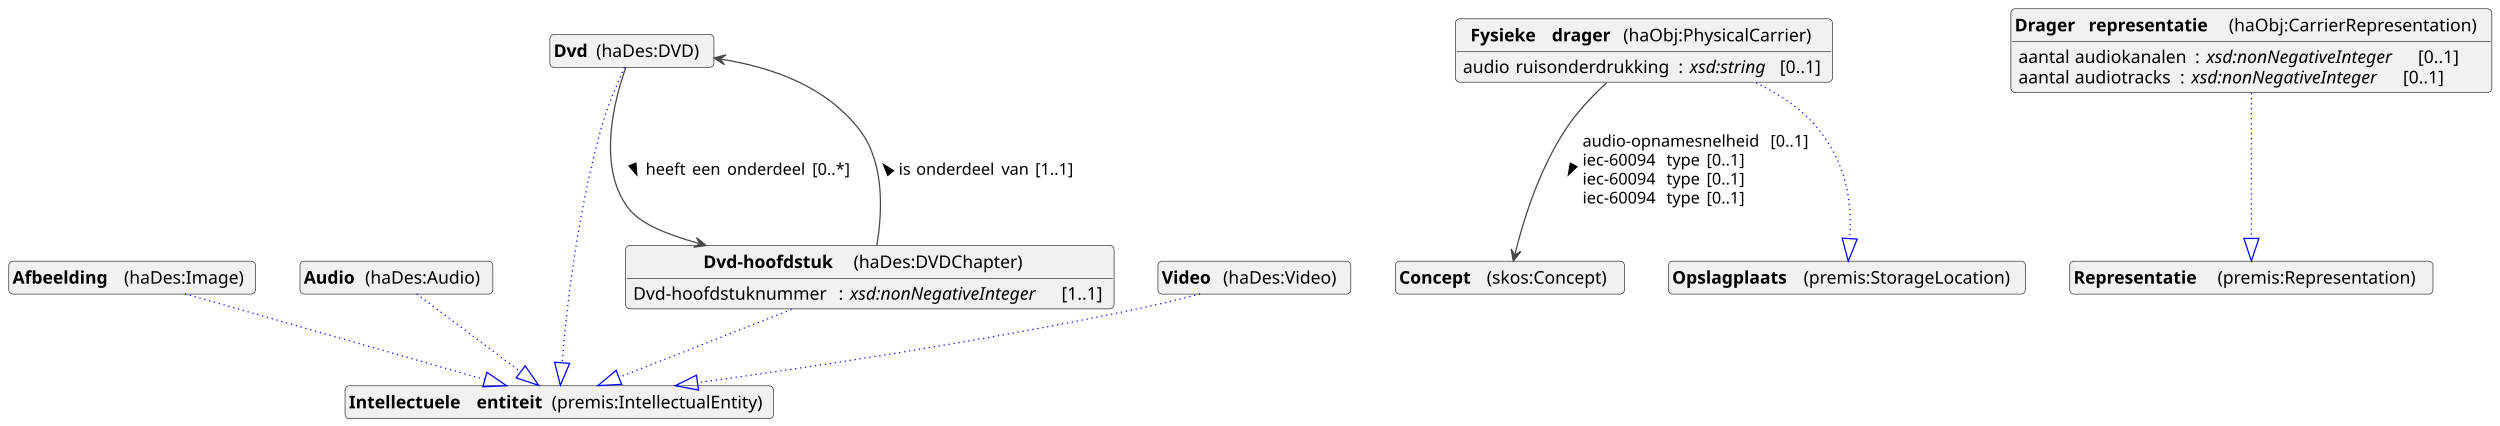
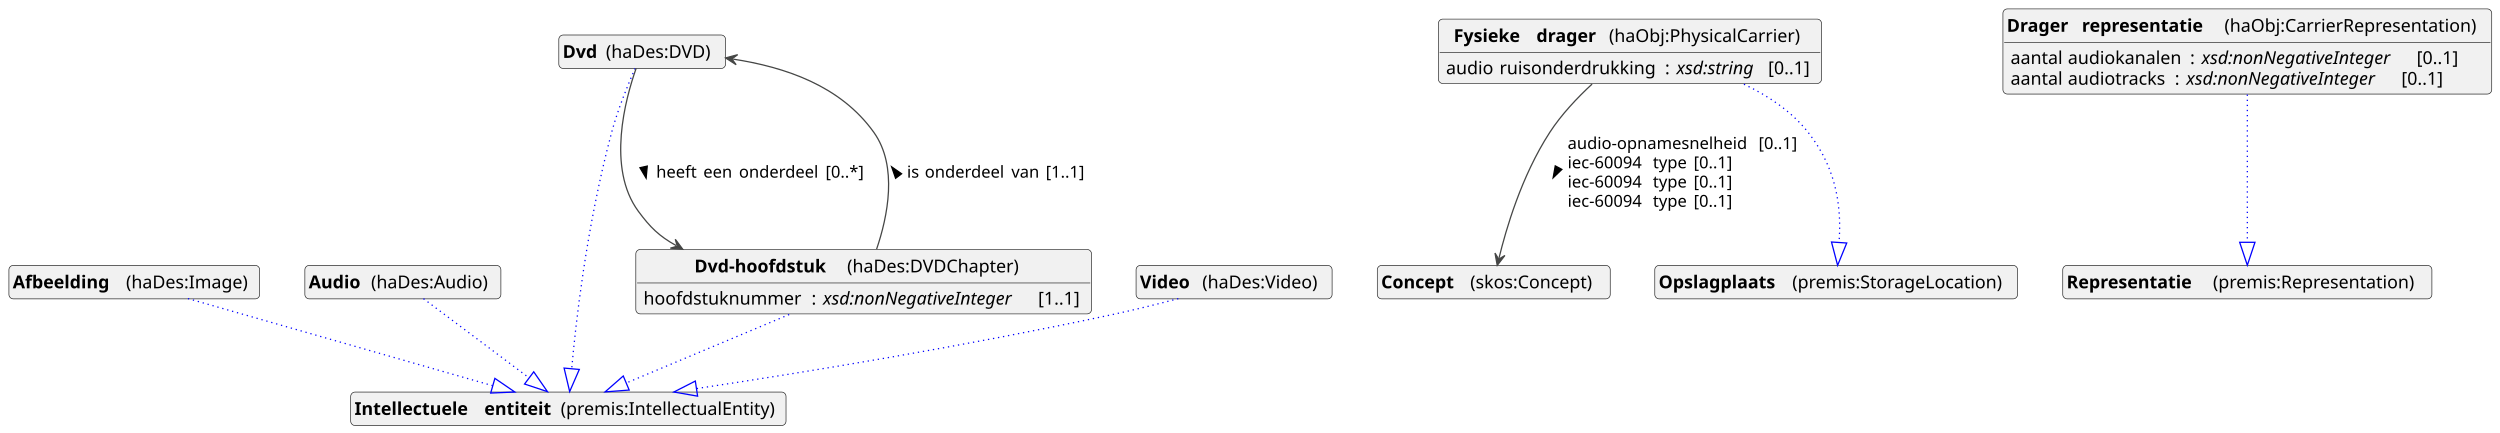
- <svg xmlns="http://www.w3.org/2000/svg" xmlns:xlink="http://www.w3.org/1999/xlink" contentStyleType="text/css" height="340px" preserveAspectRatio="none" style="width:1996px;height:340px;background:#FFFFFF;" version="1.1" viewBox="0 0 1996 340" width="1996px" zoomAndPan="magnify">
+ <svg xmlns="http://www.w3.org/2000/svg" xmlns:xlink="http://www.w3.org/1999/xlink" contentStyleType="text/css" height="340px" preserveAspectRatio="none" style="width:1964px;height:340px;background:#FFFFFF;" version="1.1" viewBox="0 0 1964 340" width="1964px" zoomAndPan="magnify">
  <defs />
  <g>
    <a href="#haDes%3AImage" target="_top" title="#haDes%3AImage" xlink:actuate="onRequest" xlink:href="#haDes%3AImage" xlink:show="new" xlink:title="#haDes%3AImage" xlink:type="simple">
      <g id="elem_haDes_Image">
        <rect codeLine="15" fill="#F1F1F1" height="26.297" id="haDes_Image" rx="3.5" ry="3.5" style="stroke:#181818;stroke-width:0.5;" width="197" x="7" y="208.5" />
        <text fill="#000000" font-family="sans-serif" font-size="14" font-weight="bold" lengthAdjust="spacing" textLength="85" x="10" y="226.495">Afbeelding</text>
        <text fill="#000000" font-family="sans-serif" font-size="14" lengthAdjust="spacing" textLength="4" x="95" y="226.495"> </text>
        <text fill="#000000" font-family="sans-serif" font-size="14" lengthAdjust="spacing" textLength="102" x="99" y="226.495">(haDes:Image)</text>
      </g>
    </a>
    <a href="#premis%3AIntellectualEntity" target="_top" title="#premis%3AIntellectualEntity" xlink:actuate="onRequest" xlink:href="#premis%3AIntellectualEntity" xlink:show="new" xlink:title="#premis%3AIntellectualEntity" xlink:type="simple">
      <g id="elem_premis_IntellectualEntity">
        <rect codeLine="29" fill="#F1F1F1" height="26.297" id="premis_IntellectualEntity" rx="3.5" ry="3.5" style="stroke:#181818;stroke-width:0.5;" width="342" x="275.5" y="308" />
        <text fill="#000000" font-family="sans-serif" font-size="14" font-weight="bold" lengthAdjust="spacing" textLength="97" x="278.5" y="325.995">Intellectuele</text>
        <text fill="#000000" font-family="sans-serif" font-size="14" font-weight="bold" lengthAdjust="spacing" textLength="5" x="375.5" y="325.995"> </text>
        <text fill="#000000" font-family="sans-serif" font-size="14" font-weight="bold" lengthAdjust="spacing" textLength="56" x="380.5" y="325.995">entiteit</text>
        <text fill="#000000" font-family="sans-serif" font-size="14" lengthAdjust="spacing" textLength="4" x="436.5" y="325.995"> </text>
        <text fill="#000000" font-family="sans-serif" font-size="14" lengthAdjust="spacing" textLength="174" x="440.5" y="325.995">(premis:IntellectualEntity)</text>
      </g>
    </a>
    <a href="#haDes%3AAudio" target="_top" title="#haDes%3AAudio" xlink:actuate="onRequest" xlink:href="#haDes%3AAudio" xlink:show="new" xlink:title="#haDes%3AAudio" xlink:type="simple">
      <g id="elem_haDes_Audio">
        <rect codeLine="17" fill="#F1F1F1" height="26.297" id="haDes_Audio" rx="3.5" ry="3.5" style="stroke:#181818;stroke-width:0.5;" width="154" x="239.5" y="208.5" />
        <text fill="#000000" font-family="sans-serif" font-size="14" font-weight="bold" lengthAdjust="spacing" textLength="45" x="242.5" y="226.495">Audio</text>
        <text fill="#000000" font-family="sans-serif" font-size="14" lengthAdjust="spacing" textLength="4" x="287.5" y="226.495"> </text>
        <text fill="#000000" font-family="sans-serif" font-size="14" lengthAdjust="spacing" textLength="99" x="291.5" y="226.495">(haDes:Audio)</text>
      </g>
    </a>
    <a href="../../terms/nl#skos%3AConcept" target="_top" title="../../terms/nl#skos%3AConcept" xlink:actuate="onRequest" xlink:href="../../terms/nl#skos%3AConcept" xlink:show="new" xlink:title="../../terms/nl#skos%3AConcept" xlink:type="simple">
      <g id="elem_skos_Concept">
-         <rect codeLine="19" fill="#F1F1F1" height="26.297" id="skos_Concept" rx="3.5" ry="3.5" style="stroke:#181818;stroke-width:0.5;" width="183" x="1114" y="208.5" />
-         <text fill="#000000" font-family="sans-serif" font-size="14" font-weight="bold" lengthAdjust="spacing" textLength="66" x="1117" y="226.495">Concept</text>
-         <text fill="#000000" font-family="sans-serif" font-size="14" lengthAdjust="spacing" textLength="4" x="1183" y="226.495"> </text>
-         <text fill="#000000" font-family="sans-serif" font-size="14" lengthAdjust="spacing" textLength="107" x="1187" y="226.495">(skos:Concept)</text>
+         <rect codeLine="19" fill="#F1F1F1" height="26.297" id="skos_Concept" rx="3.5" ry="3.5" style="stroke:#181818;stroke-width:0.5;" width="183" x="1082" y="208.5" />
+         <text fill="#000000" font-family="sans-serif" font-size="14" font-weight="bold" lengthAdjust="spacing" textLength="66" x="1085" y="226.495">Concept</text>
+         <text fill="#000000" font-family="sans-serif" font-size="14" lengthAdjust="spacing" textLength="4" x="1151" y="226.495"> </text>
+         <text fill="#000000" font-family="sans-serif" font-size="14" lengthAdjust="spacing" textLength="107" x="1155" y="226.495">(skos:Concept)</text>
      </g>
    </a>
    <a href="#haObj%3ACarrierRepresentation" target="_top" title="#haObj%3ACarrierRepresentation" xlink:actuate="onRequest" xlink:href="#haObj%3ACarrierRepresentation" xlink:show="new" xlink:title="#haObj%3ACarrierRepresentation" xlink:type="simple">
      <g id="elem_haObj_CarrierRepresentation">
-         <rect codeLine="20" fill="#F1F1F1" height="66.891" id="haObj_CarrierRepresentation" rx="3.5" ry="3.5" style="stroke:#181818;stroke-width:0.5;" width="384" x="1605.5" y="7" />
-         <text fill="#000000" font-family="sans-serif" font-size="14" font-weight="bold" lengthAdjust="spacing" textLength="54" x="1608.5" y="24.995">Drager</text>
-         <text fill="#000000" font-family="sans-serif" font-size="14" font-weight="bold" lengthAdjust="spacing" textLength="5" x="1662.5" y="24.995"> </text>
-         <text fill="#000000" font-family="sans-serif" font-size="14" font-weight="bold" lengthAdjust="spacing" textLength="108" x="1667.5" y="24.995">representatie</text>
-         <text fill="#000000" font-family="sans-serif" font-size="14" lengthAdjust="spacing" textLength="4" x="1775.5" y="24.995"> </text>
-         <text fill="#000000" font-family="sans-serif" font-size="14" lengthAdjust="spacing" textLength="207" x="1779.5" y="24.995">(haObj:CarrierRepresentation)</text>
-         <line style="stroke:#181818;stroke-width:0.5;" x1="1606.5" x2="1988.5" y1="33.297" y2="33.297" />
-         <text fill="#000000" font-family="sans-serif" font-size="14" lengthAdjust="spacing" textLength="41" x="1611.5" y="50.292">aantal</text>
-         <text fill="#000000" font-family="sans-serif" font-size="14" lengthAdjust="spacing" textLength="4" x="1652.5" y="50.292"> </text>
-         <text fill="#000000" font-family="sans-serif" font-size="14" lengthAdjust="spacing" textLength="92" x="1656.5" y="50.292">audiokanalen</text>
-         <text fill="#000000" font-family="sans-serif" font-size="14" lengthAdjust="spacing" textLength="4" x="1748.5" y="50.292"> </text>
-         <text fill="#000000" font-family="sans-serif" font-size="14" lengthAdjust="spacing" textLength="5" x="1752.5" y="50.292">:</text>
-         <text fill="#000000" font-family="sans-serif" font-size="14" lengthAdjust="spacing" textLength="4" x="1757.5" y="50.292"> </text>
-         <text fill="#000000" font-family="sans-serif" font-size="14" font-style="italic" lengthAdjust="spacing" textLength="165" x="1761.5" y="50.292">xsd:nonNegativeInteger</text>
-         <text fill="#000000" font-family="sans-serif" font-size="14" lengthAdjust="spacing" textLength="4" x="1926.5" y="50.292"> </text>
-         <text fill="#000000" font-family="sans-serif" font-size="14" lengthAdjust="spacing" textLength="36" x="1930.5" y="50.292">[0..1]</text>
-         <text fill="#000000" font-family="sans-serif" font-size="14" lengthAdjust="spacing" textLength="41" x="1611.5" y="66.589">aantal</text>
-         <text fill="#000000" font-family="sans-serif" font-size="14" lengthAdjust="spacing" textLength="4" x="1652.5" y="66.589"> </text>
-         <text fill="#000000" font-family="sans-serif" font-size="14" lengthAdjust="spacing" textLength="80" x="1656.5" y="66.589">audiotracks</text>
-         <text fill="#000000" font-family="sans-serif" font-size="14" lengthAdjust="spacing" textLength="4" x="1736.5" y="66.589"> </text>
-         <text fill="#000000" font-family="sans-serif" font-size="14" lengthAdjust="spacing" textLength="5" x="1740.5" y="66.589">:</text>
-         <text fill="#000000" font-family="sans-serif" font-size="14" lengthAdjust="spacing" textLength="4" x="1745.5" y="66.589"> </text>
-         <text fill="#000000" font-family="sans-serif" font-size="14" font-style="italic" lengthAdjust="spacing" textLength="165" x="1749.5" y="66.589">xsd:nonNegativeInteger</text>
-         <text fill="#000000" font-family="sans-serif" font-size="14" lengthAdjust="spacing" textLength="4" x="1914.5" y="66.589"> </text>
-         <text fill="#000000" font-family="sans-serif" font-size="14" lengthAdjust="spacing" textLength="36" x="1918.5" y="66.589">[0..1]</text>
+         <rect codeLine="20" fill="#F1F1F1" height="66.891" id="haObj_CarrierRepresentation" rx="3.5" ry="3.5" style="stroke:#181818;stroke-width:0.5;" width="384" x="1573.5" y="7" />
+         <text fill="#000000" font-family="sans-serif" font-size="14" font-weight="bold" lengthAdjust="spacing" textLength="54" x="1576.5" y="24.995">Drager</text>
+         <text fill="#000000" font-family="sans-serif" font-size="14" font-weight="bold" lengthAdjust="spacing" textLength="5" x="1630.5" y="24.995"> </text>
+         <text fill="#000000" font-family="sans-serif" font-size="14" font-weight="bold" lengthAdjust="spacing" textLength="108" x="1635.5" y="24.995">representatie</text>
+         <text fill="#000000" font-family="sans-serif" font-size="14" lengthAdjust="spacing" textLength="4" x="1743.5" y="24.995"> </text>
+         <text fill="#000000" font-family="sans-serif" font-size="14" lengthAdjust="spacing" textLength="207" x="1747.5" y="24.995">(haObj:CarrierRepresentation)</text>
+         <line style="stroke:#181818;stroke-width:0.5;" x1="1574.5" x2="1956.5" y1="33.297" y2="33.297" />
+         <text fill="#000000" font-family="sans-serif" font-size="14" lengthAdjust="spacing" textLength="41" x="1579.5" y="50.292">aantal</text>
+         <text fill="#000000" font-family="sans-serif" font-size="14" lengthAdjust="spacing" textLength="4" x="1620.5" y="50.292"> </text>
+         <text fill="#000000" font-family="sans-serif" font-size="14" lengthAdjust="spacing" textLength="92" x="1624.5" y="50.292">audiokanalen</text>
+         <text fill="#000000" font-family="sans-serif" font-size="14" lengthAdjust="spacing" textLength="4" x="1716.5" y="50.292"> </text>
+         <text fill="#000000" font-family="sans-serif" font-size="14" lengthAdjust="spacing" textLength="5" x="1720.5" y="50.292">:</text>
+         <text fill="#000000" font-family="sans-serif" font-size="14" lengthAdjust="spacing" textLength="4" x="1725.5" y="50.292"> </text>
+         <text fill="#000000" font-family="sans-serif" font-size="14" font-style="italic" lengthAdjust="spacing" textLength="165" x="1729.5" y="50.292">xsd:nonNegativeInteger</text>
+         <text fill="#000000" font-family="sans-serif" font-size="14" lengthAdjust="spacing" textLength="4" x="1894.5" y="50.292"> </text>
+         <text fill="#000000" font-family="sans-serif" font-size="14" lengthAdjust="spacing" textLength="36" x="1898.5" y="50.292">[0..1]</text>
+         <text fill="#000000" font-family="sans-serif" font-size="14" lengthAdjust="spacing" textLength="41" x="1579.5" y="66.589">aantal</text>
+         <text fill="#000000" font-family="sans-serif" font-size="14" lengthAdjust="spacing" textLength="4" x="1620.5" y="66.589"> </text>
+         <text fill="#000000" font-family="sans-serif" font-size="14" lengthAdjust="spacing" textLength="80" x="1624.5" y="66.589">audiotracks</text>
+         <text fill="#000000" font-family="sans-serif" font-size="14" lengthAdjust="spacing" textLength="4" x="1704.5" y="66.589"> </text>
+         <text fill="#000000" font-family="sans-serif" font-size="14" lengthAdjust="spacing" textLength="5" x="1708.5" y="66.589">:</text>
+         <text fill="#000000" font-family="sans-serif" font-size="14" lengthAdjust="spacing" textLength="4" x="1713.5" y="66.589"> </text>
+         <text fill="#000000" font-family="sans-serif" font-size="14" font-style="italic" lengthAdjust="spacing" textLength="165" x="1717.5" y="66.589">xsd:nonNegativeInteger</text>
+         <text fill="#000000" font-family="sans-serif" font-size="14" lengthAdjust="spacing" textLength="4" x="1882.5" y="66.589"> </text>
+         <text fill="#000000" font-family="sans-serif" font-size="14" lengthAdjust="spacing" textLength="36" x="1886.5" y="66.589">[0..1]</text>
      </g>
    </a>
    <a href="#premis%3ARepresentation" target="_top" title="#premis%3ARepresentation" xlink:actuate="onRequest" xlink:href="#premis%3ARepresentation" xlink:show="new" xlink:title="#premis%3ARepresentation" xlink:type="simple">
      <g id="elem_premis_Representation">
-         <rect codeLine="21" fill="#F1F1F1" height="26.297" id="premis_Representation" rx="3.5" ry="3.5" style="stroke:#181818;stroke-width:0.5;" width="290" x="1652.5" y="208.5" />
-         <text fill="#000000" font-family="sans-serif" font-size="14" font-weight="bold" lengthAdjust="spacing" textLength="111" x="1655.5" y="226.495">Representatie</text>
-         <text fill="#000000" font-family="sans-serif" font-size="14" lengthAdjust="spacing" textLength="4" x="1766.5" y="226.495"> </text>
-         <text fill="#000000" font-family="sans-serif" font-size="14" lengthAdjust="spacing" textLength="169" x="1770.5" y="226.495">(premis:Representation)</text>
+         <rect codeLine="21" fill="#F1F1F1" height="26.297" id="premis_Representation" rx="3.5" ry="3.5" style="stroke:#181818;stroke-width:0.5;" width="290" x="1620.5" y="208.5" />
+         <text fill="#000000" font-family="sans-serif" font-size="14" font-weight="bold" lengthAdjust="spacing" textLength="111" x="1623.5" y="226.495">Representatie</text>
+         <text fill="#000000" font-family="sans-serif" font-size="14" lengthAdjust="spacing" textLength="4" x="1734.5" y="226.495"> </text>
+         <text fill="#000000" font-family="sans-serif" font-size="14" lengthAdjust="spacing" textLength="169" x="1738.5" y="226.495">(premis:Representation)</text>
      </g>
    </a>
    <a href="#haDes%3ADVD" target="_top" title="#haDes%3ADVD" xlink:actuate="onRequest" xlink:href="#haDes%3ADVD" xlink:show="new" xlink:title="#haDes%3ADVD" xlink:type="simple">
      <g id="elem_haDes_DVD">
        <rect codeLine="22" fill="#F1F1F1" height="26.297" id="haDes_DVD" rx="3.5" ry="3.5" style="stroke:#181818;stroke-width:0.5;" width="131" x="439" y="27.5" />
        <text fill="#000000" font-family="sans-serif" font-size="14" font-weight="bold" lengthAdjust="spacing" textLength="30" x="442" y="45.495">Dvd</text>
        <text fill="#000000" font-family="sans-serif" font-size="14" lengthAdjust="spacing" textLength="4" x="472" y="45.495"> </text>
        <text fill="#000000" font-family="sans-serif" font-size="14" lengthAdjust="spacing" textLength="91" x="476" y="45.495">(haDes:DVD)</text>
      </g>
    </a>
    <a href="#haDes%3ADVDChapter" target="_top" title="#haDes%3ADVDChapter" xlink:actuate="onRequest" xlink:href="#haDes%3ADVDChapter" xlink:show="new" xlink:title="#haDes%3ADVDChapter" xlink:type="simple">
      <g id="elem_haDes_DVDChapter">
-         <rect codeLine="24" fill="#F1F1F1" height="50.594" id="haDes_DVDChapter" rx="3.5" ry="3.5" style="stroke:#181818;stroke-width:0.5;" width="390" x="499.5" y="196" />
-         <text fill="#000000" font-family="sans-serif" font-size="14" font-weight="bold" lengthAdjust="spacing" textLength="116" x="561.5" y="213.995">Dvd-hoofdstuk</text>
-         <text fill="#000000" font-family="sans-serif" font-size="14" lengthAdjust="spacing" textLength="4" x="677.5" y="213.995"> </text>
-         <text fill="#000000" font-family="sans-serif" font-size="14" lengthAdjust="spacing" textLength="146" x="681.5" y="213.995">(haDes:DVDChapter)</text>
-         <line style="stroke:#181818;stroke-width:0.5;" x1="500.5" x2="888.5" y1="222.297" y2="222.297" />
-         <text fill="#000000" font-family="sans-serif" font-size="14" lengthAdjust="spacing" textLength="160" x="505.5" y="239.292">Dvd-hoofdstuknummer</text>
-         <text fill="#000000" font-family="sans-serif" font-size="14" lengthAdjust="spacing" textLength="4" x="665.5" y="239.292"> </text>
-         <text fill="#000000" font-family="sans-serif" font-size="14" lengthAdjust="spacing" textLength="5" x="669.5" y="239.292">:</text>
-         <text fill="#000000" font-family="sans-serif" font-size="14" lengthAdjust="spacing" textLength="4" x="674.5" y="239.292"> </text>
-         <text fill="#000000" font-family="sans-serif" font-size="14" font-style="italic" lengthAdjust="spacing" textLength="165" x="678.5" y="239.292">xsd:nonNegativeInteger</text>
-         <text fill="#000000" font-family="sans-serif" font-size="14" lengthAdjust="spacing" textLength="4" x="843.5" y="239.292"> </text>
-         <text fill="#000000" font-family="sans-serif" font-size="14" lengthAdjust="spacing" textLength="36" x="847.5" y="239.292">[1..1]</text>
+         <rect codeLine="24" fill="#F1F1F1" height="50.594" id="haDes_DVDChapter" rx="3.5" ry="3.5" style="stroke:#181818;stroke-width:0.5;" width="358" x="499.5" y="196" />
+         <text fill="#000000" font-family="sans-serif" font-size="14" font-weight="bold" lengthAdjust="spacing" textLength="116" x="545.5" y="213.995">Dvd-hoofdstuk</text>
+         <text fill="#000000" font-family="sans-serif" font-size="14" lengthAdjust="spacing" textLength="4" x="661.5" y="213.995"> </text>
+         <text fill="#000000" font-family="sans-serif" font-size="14" lengthAdjust="spacing" textLength="146" x="665.5" y="213.995">(haDes:DVDChapter)</text>
+         <line style="stroke:#181818;stroke-width:0.5;" x1="500.5" x2="856.5" y1="222.297" y2="222.297" />
+         <text fill="#000000" font-family="sans-serif" font-size="14" lengthAdjust="spacing" textLength="128" x="505.5" y="239.292">hoofdstuknummer</text>
+         <text fill="#000000" font-family="sans-serif" font-size="14" lengthAdjust="spacing" textLength="4" x="633.5" y="239.292"> </text>
+         <text fill="#000000" font-family="sans-serif" font-size="14" lengthAdjust="spacing" textLength="5" x="637.5" y="239.292">:</text>
+         <text fill="#000000" font-family="sans-serif" font-size="14" lengthAdjust="spacing" textLength="4" x="642.5" y="239.292"> </text>
+         <text fill="#000000" font-family="sans-serif" font-size="14" font-style="italic" lengthAdjust="spacing" textLength="165" x="646.5" y="239.292">xsd:nonNegativeInteger</text>
+         <text fill="#000000" font-family="sans-serif" font-size="14" lengthAdjust="spacing" textLength="4" x="811.5" y="239.292"> </text>
+         <text fill="#000000" font-family="sans-serif" font-size="14" lengthAdjust="spacing" textLength="36" x="815.5" y="239.292">[1..1]</text>
      </g>
    </a>
    <a href="#haObj%3APhysicalCarrier" target="_top" title="#haObj%3APhysicalCarrier" xlink:actuate="onRequest" xlink:href="#haObj%3APhysicalCarrier" xlink:show="new" xlink:title="#haObj%3APhysicalCarrier" xlink:type="simple">
      <g id="elem_haObj_PhysicalCarrier">
-         <rect codeLine="26" fill="#F1F1F1" height="50.594" id="haObj_PhysicalCarrier" rx="3.5" ry="3.5" style="stroke:#181818;stroke-width:0.5;" width="301" x="1162" y="15" />
-         <text fill="#000000" font-family="sans-serif" font-size="14" font-weight="bold" lengthAdjust="spacing" textLength="60" x="1174" y="32.995">Fysieke</text>
-         <text fill="#000000" font-family="sans-serif" font-size="14" font-weight="bold" lengthAdjust="spacing" textLength="5" x="1234" y="32.995"> </text>
-         <text fill="#000000" font-family="sans-serif" font-size="14" font-weight="bold" lengthAdjust="spacing" textLength="53" x="1239" y="32.995">drager</text>
-         <text fill="#000000" font-family="sans-serif" font-size="14" lengthAdjust="spacing" textLength="4" x="1292" y="32.995"> </text>
-         <text fill="#000000" font-family="sans-serif" font-size="14" lengthAdjust="spacing" textLength="155" x="1296" y="32.995">(haObj:PhysicalCarrier)</text>
-         <line style="stroke:#181818;stroke-width:0.5;" x1="1163" x2="1462" y1="41.297" y2="41.297" />
-         <text fill="#000000" font-family="sans-serif" font-size="14" lengthAdjust="spacing" textLength="38" x="1168" y="58.292">audio</text>
-         <text fill="#000000" font-family="sans-serif" font-size="14" lengthAdjust="spacing" textLength="4" x="1206" y="58.292"> </text>
-         <text fill="#000000" font-family="sans-serif" font-size="14" lengthAdjust="spacing" textLength="126" x="1210" y="58.292">ruisonderdrukking</text>
-         <text fill="#000000" font-family="sans-serif" font-size="14" lengthAdjust="spacing" textLength="4" x="1336" y="58.292"> </text>
-         <text fill="#000000" font-family="sans-serif" font-size="14" lengthAdjust="spacing" textLength="5" x="1340" y="58.292">:</text>
-         <text fill="#000000" font-family="sans-serif" font-size="14" lengthAdjust="spacing" textLength="4" x="1345" y="58.292"> </text>
-         <text fill="#000000" font-family="sans-serif" font-size="14" font-style="italic" lengthAdjust="spacing" textLength="68" x="1349" y="58.292">xsd:string</text>
-         <text fill="#000000" font-family="sans-serif" font-size="14" lengthAdjust="spacing" textLength="4" x="1417" y="58.292"> </text>
-         <text fill="#000000" font-family="sans-serif" font-size="14" lengthAdjust="spacing" textLength="36" x="1421" y="58.292">[0..1]</text>
+         <rect codeLine="26" fill="#F1F1F1" height="50.594" id="haObj_PhysicalCarrier" rx="3.5" ry="3.5" style="stroke:#181818;stroke-width:0.5;" width="301" x="1130" y="15" />
+         <text fill="#000000" font-family="sans-serif" font-size="14" font-weight="bold" lengthAdjust="spacing" textLength="60" x="1142" y="32.995">Fysieke</text>
+         <text fill="#000000" font-family="sans-serif" font-size="14" font-weight="bold" lengthAdjust="spacing" textLength="5" x="1202" y="32.995"> </text>
+         <text fill="#000000" font-family="sans-serif" font-size="14" font-weight="bold" lengthAdjust="spacing" textLength="53" x="1207" y="32.995">drager</text>
+         <text fill="#000000" font-family="sans-serif" font-size="14" lengthAdjust="spacing" textLength="4" x="1260" y="32.995"> </text>
+         <text fill="#000000" font-family="sans-serif" font-size="14" lengthAdjust="spacing" textLength="155" x="1264" y="32.995">(haObj:PhysicalCarrier)</text>
+         <line style="stroke:#181818;stroke-width:0.5;" x1="1131" x2="1430" y1="41.297" y2="41.297" />
+         <text fill="#000000" font-family="sans-serif" font-size="14" lengthAdjust="spacing" textLength="38" x="1136" y="58.292">audio</text>
+         <text fill="#000000" font-family="sans-serif" font-size="14" lengthAdjust="spacing" textLength="4" x="1174" y="58.292"> </text>
+         <text fill="#000000" font-family="sans-serif" font-size="14" lengthAdjust="spacing" textLength="126" x="1178" y="58.292">ruisonderdrukking</text>
+         <text fill="#000000" font-family="sans-serif" font-size="14" lengthAdjust="spacing" textLength="4" x="1304" y="58.292"> </text>
+         <text fill="#000000" font-family="sans-serif" font-size="14" lengthAdjust="spacing" textLength="5" x="1308" y="58.292">:</text>
+         <text fill="#000000" font-family="sans-serif" font-size="14" lengthAdjust="spacing" textLength="4" x="1313" y="58.292"> </text>
+         <text fill="#000000" font-family="sans-serif" font-size="14" font-style="italic" lengthAdjust="spacing" textLength="68" x="1317" y="58.292">xsd:string</text>
+         <text fill="#000000" font-family="sans-serif" font-size="14" lengthAdjust="spacing" textLength="4" x="1385" y="58.292"> </text>
+         <text fill="#000000" font-family="sans-serif" font-size="14" lengthAdjust="spacing" textLength="36" x="1389" y="58.292">[0..1]</text>
      </g>
    </a>
    <a href="#premis%3AStorageLocation" target="_top" title="#premis%3AStorageLocation" xlink:actuate="onRequest" xlink:href="#premis%3AStorageLocation" xlink:show="new" xlink:title="#premis%3AStorageLocation" xlink:type="simple">
      <g id="elem_premis_StorageLocation">
-         <rect codeLine="27" fill="#F1F1F1" height="26.297" id="premis_StorageLocation" rx="3.5" ry="3.5" style="stroke:#181818;stroke-width:0.5;" width="285" x="1332" y="208.5" />
-         <text fill="#000000" font-family="sans-serif" font-size="14" font-weight="bold" lengthAdjust="spacing" textLength="101" x="1335" y="226.495">Opslagplaats</text>
-         <text fill="#000000" font-family="sans-serif" font-size="14" lengthAdjust="spacing" textLength="4" x="1436" y="226.495"> </text>
-         <text fill="#000000" font-family="sans-serif" font-size="14" lengthAdjust="spacing" textLength="174" x="1440" y="226.495">(premis:StorageLocation)</text>
+         <rect codeLine="27" fill="#F1F1F1" height="26.297" id="premis_StorageLocation" rx="3.5" ry="3.5" style="stroke:#181818;stroke-width:0.5;" width="285" x="1300" y="208.5" />
+         <text fill="#000000" font-family="sans-serif" font-size="14" font-weight="bold" lengthAdjust="spacing" textLength="101" x="1303" y="226.495">Opslagplaats</text>
+         <text fill="#000000" font-family="sans-serif" font-size="14" lengthAdjust="spacing" textLength="4" x="1404" y="226.495"> </text>
+         <text fill="#000000" font-family="sans-serif" font-size="14" lengthAdjust="spacing" textLength="174" x="1408" y="226.495">(premis:StorageLocation)</text>
      </g>
    </a>
    <a href="#haDes%3AVideo" target="_top" title="#haDes%3AVideo" xlink:actuate="onRequest" xlink:href="#haDes%3AVideo" xlink:show="new" xlink:title="#haDes%3AVideo" xlink:type="simple">
      <g id="elem_haDes_Video">
-         <rect codeLine="28" fill="#F1F1F1" height="26.297" id="haDes_Video" rx="3.5" ry="3.5" style="stroke:#181818;stroke-width:0.5;" width="154" x="924.5" y="208.5" />
-         <text fill="#000000" font-family="sans-serif" font-size="14" font-weight="bold" lengthAdjust="spacing" textLength="45" x="927.5" y="226.495">Video</text>
-         <text fill="#000000" font-family="sans-serif" font-size="14" lengthAdjust="spacing" textLength="4" x="972.5" y="226.495"> </text>
-         <text fill="#000000" font-family="sans-serif" font-size="14" lengthAdjust="spacing" textLength="99" x="976.5" y="226.495">(haDes:Video)</text>
+         <rect codeLine="28" fill="#F1F1F1" height="26.297" id="haDes_Video" rx="3.5" ry="3.5" style="stroke:#181818;stroke-width:0.5;" width="154" x="892.5" y="208.5" />
+         <text fill="#000000" font-family="sans-serif" font-size="14" font-weight="bold" lengthAdjust="spacing" textLength="45" x="895.5" y="226.495">Video</text>
+         <text fill="#000000" font-family="sans-serif" font-size="14" lengthAdjust="spacing" textLength="4" x="940.5" y="226.495"> </text>
+         <text fill="#000000" font-family="sans-serif" font-size="14" lengthAdjust="spacing" textLength="99" x="944.5" y="226.495">(haDes:Video)</text>
      </g>
    </a>
    <g id="link_haDes_Image_premis_IntellectualEntity">
      <path codeLine="31" d="M147.66,234.55 C213.23,253.3 321.613,284.293 387.133,303.023 " fill="none" id="haDes_Image-to-premis_IntellectualEntity" style="stroke:#0000FF;stroke-width:1.0;stroke-dasharray:1.0,3.0;" />
      <polygon fill="none" points="404.44,307.97,388.782,297.254,385.484,308.791,404.44,307.97" style="stroke:#0000FF;stroke-width:1.0;" />
    </g>
    <g id="link_haDes_Audio_premis_IntellectualEntity">
      <path codeLine="34" d="M332.7,234.65 C357.61,253.33 390.662,278.117 415.692,296.897 " fill="none" id="haDes_Audio-to-premis_IntellectualEntity" style="stroke:#0000FF;stroke-width:1.0;stroke-dasharray:1.0,3.0;" />
      <polygon fill="none" points="430.09,307.7,419.293,292.098,412.091,301.697,430.09,307.7" style="stroke:#0000FF;stroke-width:1.0;" />
    </g>
    <g id="link_haObj_CarrierRepresentation_premis_Representation">
-       <path codeLine="39" d="M1797.5,74.33 C1797.5,114.7 1797.5,163.21 1797.5,190.37 " fill="none" id="haObj_CarrierRepresentation-to-premis_Representation" style="stroke:#0000FF;stroke-width:1.0;stroke-dasharray:1.0,3.0;" />
-       <polygon fill="none" points="1797.5,208.37,1803.5,190.37,1791.5,190.37,1797.5,208.37" style="stroke:#0000FF;stroke-width:1.0;" />
+       <path codeLine="39" d="M1765.5,74.33 C1765.5,114.7 1765.5,163.21 1765.5,190.37 " fill="none" id="haObj_CarrierRepresentation-to-premis_Representation" style="stroke:#0000FF;stroke-width:1.0;stroke-dasharray:1.0,3.0;" />
+       <polygon fill="none" points="1765.5,208.37,1771.5,190.37,1759.5,190.37,1765.5,208.37" style="stroke:#0000FF;stroke-width:1.0;" />
    </g>
    <g id="link_haDes_DVD_premis_IntellectualEntity">
-       <path codeLine="45" d="M498.66,53.66 C492.95,66.06 484.42,85.96 479.5,104 C458.85,179.76 451.433,256.286 448.803,289.676 " fill="none" id="haDes_DVD-to-premis_IntellectualEntity" style="stroke:#0000FF;stroke-width:1.0;stroke-dasharray:1.0,3.0;" />
-       <polygon fill="none" points="447.39,307.62,454.785,290.147,442.822,289.204,447.39,307.62" style="stroke:#0000FF;stroke-width:1.0;" />
+       <path codeLine="45" d="M498.93,53.7 C493.48,66.11 485.31,86.03 480.5,104 C460.19,179.91 452.097,256.361 449.127,289.701 " fill="none" id="haDes_DVD-to-premis_IntellectualEntity" style="stroke:#0000FF;stroke-width:1.0;stroke-dasharray:1.0,3.0;" />
+       <polygon fill="none" points="447.53,307.63,455.103,290.233,443.151,289.169,447.53,307.63" style="stroke:#0000FF;stroke-width:1.0;" />
    </g>
    <g id="link_haDes_DVD_haDes_DVDChapter">
-       <path codeLine="47" d="M499.74,53.61 C491.12,77.74 476.06,132.38 501.5,166 C510.48,177.87 529.215,186.262 557.885,194.342 " fill="none" id="haDes_DVD-to-haDes_DVDChapter" style="stroke:#454645;stroke-width:1.0;" />
-       <polygon fill="#454645" points="563.66,195.97,556.082,189.679,558.847,194.614,553.912,197.379,563.66,195.97" style="stroke:#454645;stroke-width:1.0;" />
-       <polygon fill="#000000" points="508.409,139.688,507.672,130.206,502.239,132.45,508.409,139.688" style="stroke:#000000;stroke-width:1.0;" />
+       <path codeLine="47" d="M499.8,53.56 C491.31,77.6 476.46,132.08 501.5,166 C510.76,178.54 517.631,185.365 531.171,192.925 " fill="none" id="haDes_DVD-to-haDes_DVDChapter" style="stroke:#454645;stroke-width:1.0;" />
+       <polygon fill="#454645" points="536.41,195.85,530.502,187.97,532.044,193.412,526.602,194.955,536.41,195.85" style="stroke:#454645;stroke-width:1.0;" />
+       <polygon fill="#000000" points="507.598,139.944,508.479,130.475,502.745,131.766,507.598,139.944" style="stroke:#000000;stroke-width:1.0;" />
      <text fill="#000000" font-family="sans-serif" font-size="13" lengthAdjust="spacing" textLength="33" x="515.5" y="139.567">heeft</text>
      <text fill="#000000" font-family="sans-serif" font-size="13" lengthAdjust="spacing" textLength="4" x="548.5" y="139.567"> </text>
      <text fill="#000000" font-family="sans-serif" font-size="13" lengthAdjust="spacing" textLength="24" x="552.5" y="139.567">een</text>
      <text fill="#000000" font-family="sans-serif" font-size="13" lengthAdjust="spacing" textLength="4" x="576.5" y="139.567"> </text>
      <text fill="#000000" font-family="sans-serif" font-size="13" lengthAdjust="spacing" textLength="64" x="580.5" y="139.567">onderdeel</text>
      <text fill="#000000" font-family="sans-serif" font-size="13" lengthAdjust="spacing" textLength="4" x="644.5" y="139.567"> </text>
      <text fill="#000000" font-family="sans-serif" font-size="13" lengthAdjust="spacing" textLength="33" x="648.5" y="139.567">[0..*]</text>
    </g>
    <g id="link_haDes_DVDChapter_haDes_DVD">
-       <path codeLine="52" d="M700.06,195.93 C704.36,170.28 706.61,130.22 686.5,104 C659.15,68.35 616.22,53.875 576.01,47.255 " fill="none" id="haDes_DVDChapter-to-haDes_DVD" style="stroke:#454645;stroke-width:1.0;" />
-       <polygon fill="#454645" points="570.09,46.28,578.321,51.689,575.024,47.092,579.62,43.795,570.09,46.28" style="stroke:#454645;stroke-width:1.0;" />
-       <polygon fill="#000000" points="705.297,131.227,708.835,140.055,713.348,136.29,705.297,131.227" style="stroke:#000000;stroke-width:1.0;" />
-       <text fill="#000000" font-family="sans-serif" font-size="13" lengthAdjust="spacing" textLength="10" x="717.5" y="139.567">is</text>
-       <text fill="#000000" font-family="sans-serif" font-size="13" lengthAdjust="spacing" textLength="4" x="727.5" y="139.567"> </text>
-       <text fill="#000000" font-family="sans-serif" font-size="13" lengthAdjust="spacing" textLength="64" x="731.5" y="139.567">onderdeel</text>
-       <text fill="#000000" font-family="sans-serif" font-size="13" lengthAdjust="spacing" textLength="4" x="795.5" y="139.567"> </text>
-       <text fill="#000000" font-family="sans-serif" font-size="13" lengthAdjust="spacing" textLength="23" x="799.5" y="139.567">van</text>
-       <text fill="#000000" font-family="sans-serif" font-size="13" lengthAdjust="spacing" textLength="4" x="822.5" y="139.567"> </text>
-       <text fill="#000000" font-family="sans-serif" font-size="13" lengthAdjust="spacing" textLength="34" x="826.5" y="139.567">[1..1]</text>
+       <path codeLine="52" d="M688.66,195.72 C697.31,170.28 705.58,130.73 686.5,104 C660.2,67.16 616.68,52.726 575.96,46.436 " fill="none" id="haDes_DVDChapter-to-haDes_DVD" style="stroke:#454645;stroke-width:1.0;" />
+       <polygon fill="#454645" points="570.03,45.52,578.314,50.847,574.971,46.283,579.535,42.941,570.03,45.52" style="stroke:#454645;stroke-width:1.0;" />
+       <polygon fill="#000000" points="700.487,131.076,703.592,140.066,708.283,136.524,700.487,131.076" style="stroke:#000000;stroke-width:1.0;" />
+       <text fill="#000000" font-family="sans-serif" font-size="13" lengthAdjust="spacing" textLength="10" x="712.5" y="139.567">is</text>
+       <text fill="#000000" font-family="sans-serif" font-size="13" lengthAdjust="spacing" textLength="4" x="722.5" y="139.567"> </text>
+       <text fill="#000000" font-family="sans-serif" font-size="13" lengthAdjust="spacing" textLength="64" x="726.5" y="139.567">onderdeel</text>
+       <text fill="#000000" font-family="sans-serif" font-size="13" lengthAdjust="spacing" textLength="4" x="790.5" y="139.567"> </text>
+       <text fill="#000000" font-family="sans-serif" font-size="13" lengthAdjust="spacing" textLength="23" x="794.5" y="139.567">van</text>
+       <text fill="#000000" font-family="sans-serif" font-size="13" lengthAdjust="spacing" textLength="4" x="817.5" y="139.567"> </text>
+       <text fill="#000000" font-family="sans-serif" font-size="13" lengthAdjust="spacing" textLength="34" x="821.5" y="139.567">[1..1]</text>
    </g>
    <g id="link_haDes_DVDChapter_premis_IntellectualEntity">
-       <path codeLine="49" d="M631.92,247.1 C582.56,266.51 532.572,286.166 494.103,301.286 " fill="none" id="haDes_DVDChapter-to-premis_IntellectualEntity" style="stroke:#0000FF;stroke-width:1.0;stroke-dasharray:1.0,3.0;" />
-       <polygon fill="none" points="477.35,307.87,496.297,306.87,491.908,295.702,477.35,307.87" style="stroke:#0000FF;stroke-width:1.0;" />
+       <path codeLine="49" d="M619.96,247.1 C573.78,266.51 527.945,285.778 491.955,300.898 " fill="none" id="haDes_DVDChapter-to-premis_IntellectualEntity" style="stroke:#0000FF;stroke-width:1.0;stroke-dasharray:1.0,3.0;" />
+       <polygon fill="none" points="475.36,307.87,494.279,306.43,489.631,295.366,475.36,307.87" style="stroke:#0000FF;stroke-width:1.0;" />
    </g>
    <g id="link_haObj_PhysicalCarrier_premis_StorageLocation">
-       <path codeLine="55" d="M1402.03,66.16 C1421.14,75.23 1439.46,87.5 1452.5,104 C1477.13,135.17 1478.306,167.599 1476.806,190.508 " fill="none" id="haObj_PhysicalCarrier-to-premis_StorageLocation" style="stroke:#0000FF;stroke-width:1.0;stroke-dasharray:1.0,3.0;" />
-       <polygon fill="none" points="1475.63,208.47,1482.793,190.9,1470.819,190.117,1475.63,208.47" style="stroke:#0000FF;stroke-width:1.0;" />
+       <path codeLine="55" d="M1370.03,66.16 C1389.14,75.23 1407.46,87.5 1420.5,104 C1445.13,135.17 1446.306,167.599 1444.806,190.508 " fill="none" id="haObj_PhysicalCarrier-to-premis_StorageLocation" style="stroke:#0000FF;stroke-width:1.0;stroke-dasharray:1.0,3.0;" />
+       <polygon fill="none" points="1443.63,208.47,1450.793,190.9,1438.819,190.117,1443.63,208.47" style="stroke:#0000FF;stroke-width:1.0;" />
    </g>
    <g id="link_haObj_PhysicalCarrier_skos_Concept">
-       <path codeLine="58" d="M1282.75,66.02 C1271.18,76.73 1258.55,90.04 1249.5,104 C1227.03,138.65 1215.023,180.621 1209.643,202.651 " fill="none" id="haObj_PhysicalCarrier-to-skos_Concept" style="stroke:#454645;stroke-width:1.0;" />
-       <polygon fill="#454645" points="1208.22,208.48,1214.241,200.686,1209.406,203.623,1206.469,198.788,1208.22,208.48" style="stroke:#454645;stroke-width:1.0;" />
-       <polygon fill="#000000" points="1252.141,139.674,1259,133.085,1253.817,130.312,1252.141,139.674" style="stroke:#000000;stroke-width:1.0;" />
-       <text fill="#000000" font-family="sans-serif" font-size="13" lengthAdjust="spacing" textLength="146" x="1263.5" y="117.067">audio-opnamesnelheid</text>
-       <text fill="#000000" font-family="sans-serif" font-size="13" lengthAdjust="spacing" textLength="4" x="1409.5" y="117.067"> </text>
-       <text fill="#000000" font-family="sans-serif" font-size="13" lengthAdjust="spacing" textLength="34" x="1413.5" y="117.067">[0..1]</text>
-       <text fill="#000000" font-family="sans-serif" font-size="13" lengthAdjust="spacing" textLength="63" x="1263.5" y="132.2">iec-60094</text>
+       <path codeLine="58" d="M1250.75,66.02 C1239.18,76.73 1226.55,90.04 1217.5,104 C1195.03,138.65 1183.023,180.621 1177.643,202.651 " fill="none" id="haObj_PhysicalCarrier-to-skos_Concept" style="stroke:#454645;stroke-width:1.0;" />
+       <polygon fill="#454645" points="1176.22,208.48,1182.241,200.686,1177.406,203.623,1174.469,198.788,1176.22,208.48" style="stroke:#454645;stroke-width:1.0;" />
+       <polygon fill="#000000" points="1220.141,139.674,1227,133.085,1221.817,130.312,1220.141,139.674" style="stroke:#000000;stroke-width:1.0;" />
+       <text fill="#000000" font-family="sans-serif" font-size="13" lengthAdjust="spacing" textLength="146" x="1231.5" y="117.067">audio-opnamesnelheid</text>
+       <text fill="#000000" font-family="sans-serif" font-size="13" lengthAdjust="spacing" textLength="4" x="1377.5" y="117.067"> </text>
+       <text fill="#000000" font-family="sans-serif" font-size="13" lengthAdjust="spacing" textLength="34" x="1381.5" y="117.067">[0..1]</text>
+       <text fill="#000000" font-family="sans-serif" font-size="13" lengthAdjust="spacing" textLength="63" x="1231.5" y="132.2">iec-60094</text>
+       <text fill="#000000" font-family="sans-serif" font-size="13" lengthAdjust="spacing" textLength="4" x="1294.5" y="132.2"> </text>
+       <text fill="#000000" font-family="sans-serif" font-size="13" lengthAdjust="spacing" textLength="28" x="1298.5" y="132.2">type</text>
      <text fill="#000000" font-family="sans-serif" font-size="13" lengthAdjust="spacing" textLength="4" x="1326.5" y="132.2"> </text>
-       <text fill="#000000" font-family="sans-serif" font-size="13" lengthAdjust="spacing" textLength="28" x="1330.5" y="132.2">type</text>
-       <text fill="#000000" font-family="sans-serif" font-size="13" lengthAdjust="spacing" textLength="4" x="1358.5" y="132.2"> </text>
-       <text fill="#000000" font-family="sans-serif" font-size="13" lengthAdjust="spacing" textLength="34" x="1362.5" y="132.2">[0..1]</text>
-       <text fill="#000000" font-family="sans-serif" font-size="13" lengthAdjust="spacing" textLength="63" x="1263.5" y="147.333">iec-60094</text>
+       <text fill="#000000" font-family="sans-serif" font-size="13" lengthAdjust="spacing" textLength="34" x="1330.5" y="132.2">[0..1]</text>
+       <text fill="#000000" font-family="sans-serif" font-size="13" lengthAdjust="spacing" textLength="63" x="1231.5" y="147.333">iec-60094</text>
+       <text fill="#000000" font-family="sans-serif" font-size="13" lengthAdjust="spacing" textLength="4" x="1294.5" y="147.333"> </text>
+       <text fill="#000000" font-family="sans-serif" font-size="13" lengthAdjust="spacing" textLength="28" x="1298.5" y="147.333">type</text>
      <text fill="#000000" font-family="sans-serif" font-size="13" lengthAdjust="spacing" textLength="4" x="1326.5" y="147.333"> </text>
-       <text fill="#000000" font-family="sans-serif" font-size="13" lengthAdjust="spacing" textLength="28" x="1330.5" y="147.333">type</text>
-       <text fill="#000000" font-family="sans-serif" font-size="13" lengthAdjust="spacing" textLength="4" x="1358.5" y="147.333"> </text>
-       <text fill="#000000" font-family="sans-serif" font-size="13" lengthAdjust="spacing" textLength="34" x="1362.5" y="147.333">[0..1]</text>
-       <text fill="#000000" font-family="sans-serif" font-size="13" lengthAdjust="spacing" textLength="63" x="1263.5" y="162.465">iec-60094</text>
+       <text fill="#000000" font-family="sans-serif" font-size="13" lengthAdjust="spacing" textLength="34" x="1330.5" y="147.333">[0..1]</text>
+       <text fill="#000000" font-family="sans-serif" font-size="13" lengthAdjust="spacing" textLength="63" x="1231.5" y="162.465">iec-60094</text>
+       <text fill="#000000" font-family="sans-serif" font-size="13" lengthAdjust="spacing" textLength="4" x="1294.5" y="162.465"> </text>
+       <text fill="#000000" font-family="sans-serif" font-size="13" lengthAdjust="spacing" textLength="28" x="1298.5" y="162.465">type</text>
      <text fill="#000000" font-family="sans-serif" font-size="13" lengthAdjust="spacing" textLength="4" x="1326.5" y="162.465"> </text>
-       <text fill="#000000" font-family="sans-serif" font-size="13" lengthAdjust="spacing" textLength="28" x="1330.5" y="162.465">type</text>
-       <text fill="#000000" font-family="sans-serif" font-size="13" lengthAdjust="spacing" textLength="4" x="1358.5" y="162.465"> </text>
-       <text fill="#000000" font-family="sans-serif" font-size="13" lengthAdjust="spacing" textLength="34" x="1362.5" y="162.465">[0..1]</text>
+       <text fill="#000000" font-family="sans-serif" font-size="13" lengthAdjust="spacing" textLength="34" x="1330.5" y="162.465">[0..1]</text>
    </g>
    <g id="link_haDes_Video_premis_IntellectualEntity">
-       <path codeLine="61" d="M958.19,234.59 C942.05,238.86 923.51,243.47 906.5,247 C780.03,273.28 650.104,292.749 556.874,305.509 " fill="none" id="haDes_Video-to-premis_IntellectualEntity" style="stroke:#0000FF;stroke-width:1.0;stroke-dasharray:1.0,3.0;" />
-       <polygon fill="none" points="539.04,307.95,557.687,311.454,556.06,299.565,539.04,307.95" style="stroke:#0000FF;stroke-width:1.0;" />
+       <path codeLine="61" d="M925.69,234.61 C909.66,238.83 891.32,243.4 874.5,247 C755.27,272.5 633.639,292.235 547.139,305.285 " fill="none" id="haDes_Video-to-premis_IntellectualEntity" style="stroke:#0000FF;stroke-width:1.0;stroke-dasharray:1.0,3.0;" />
+       <polygon fill="none" points="529.34,307.97,548.034,311.218,546.244,299.352,529.34,307.97" style="stroke:#0000FF;stroke-width:1.0;" />
    </g>
  </g>
</svg>
